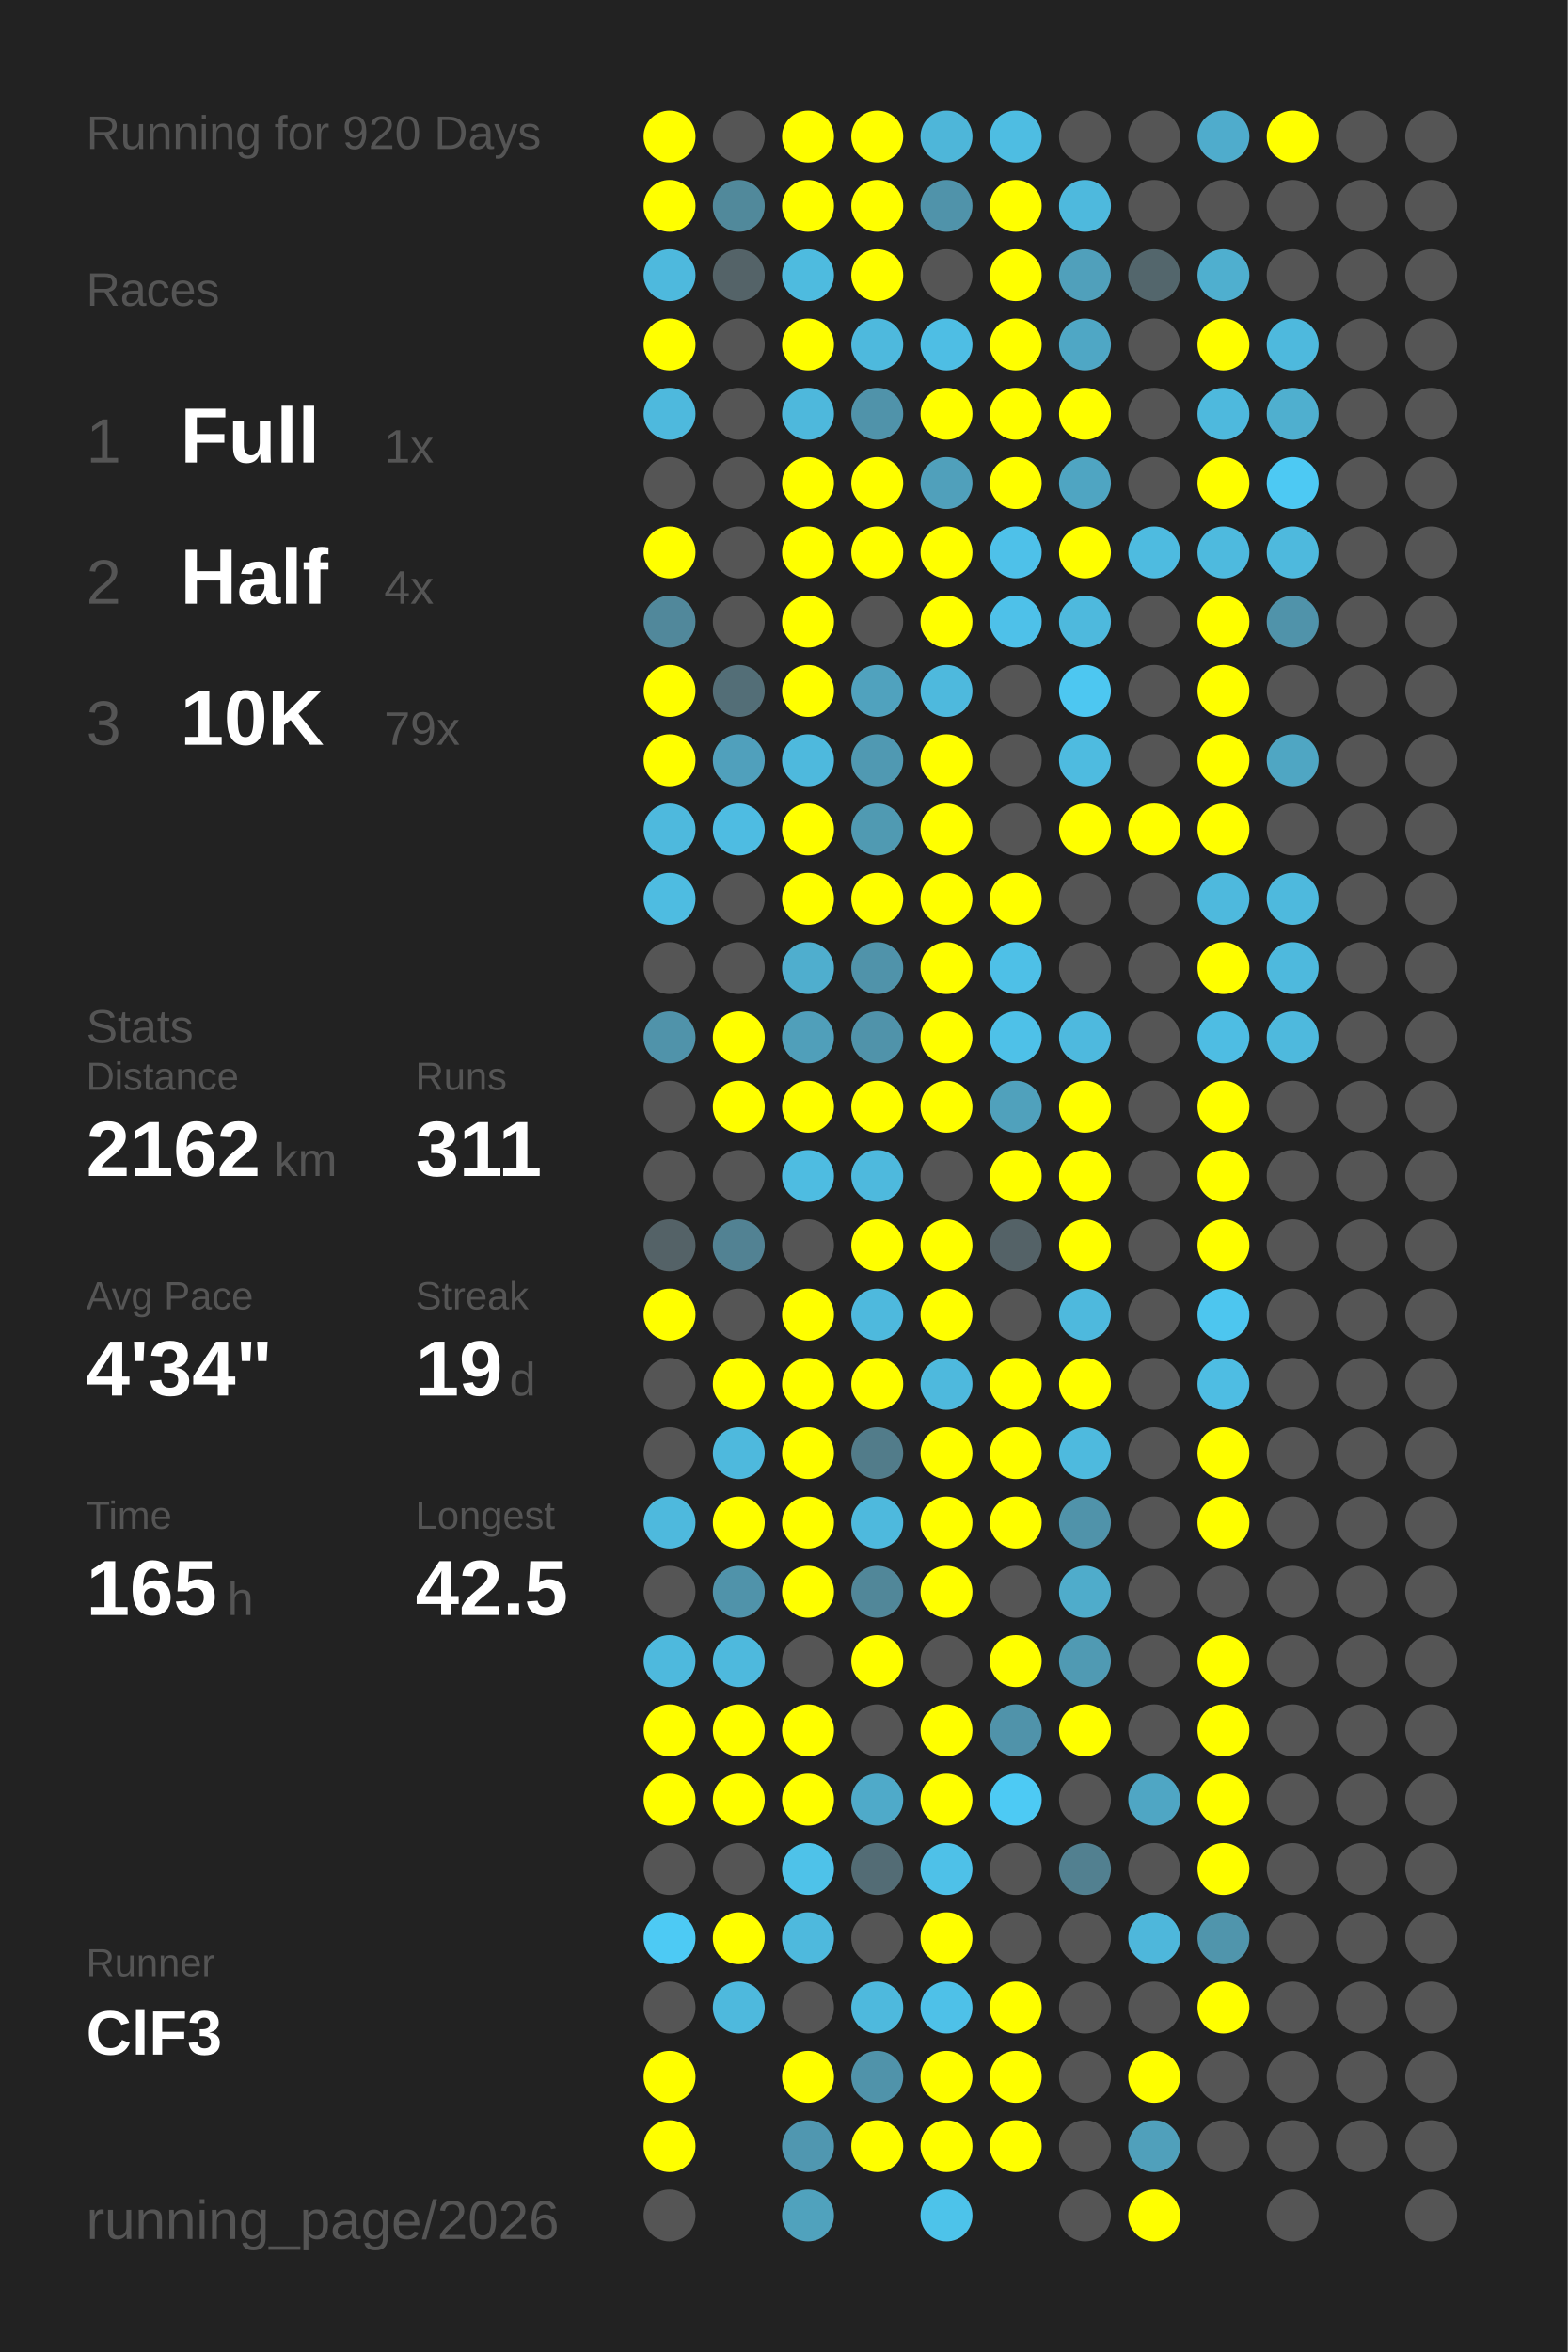
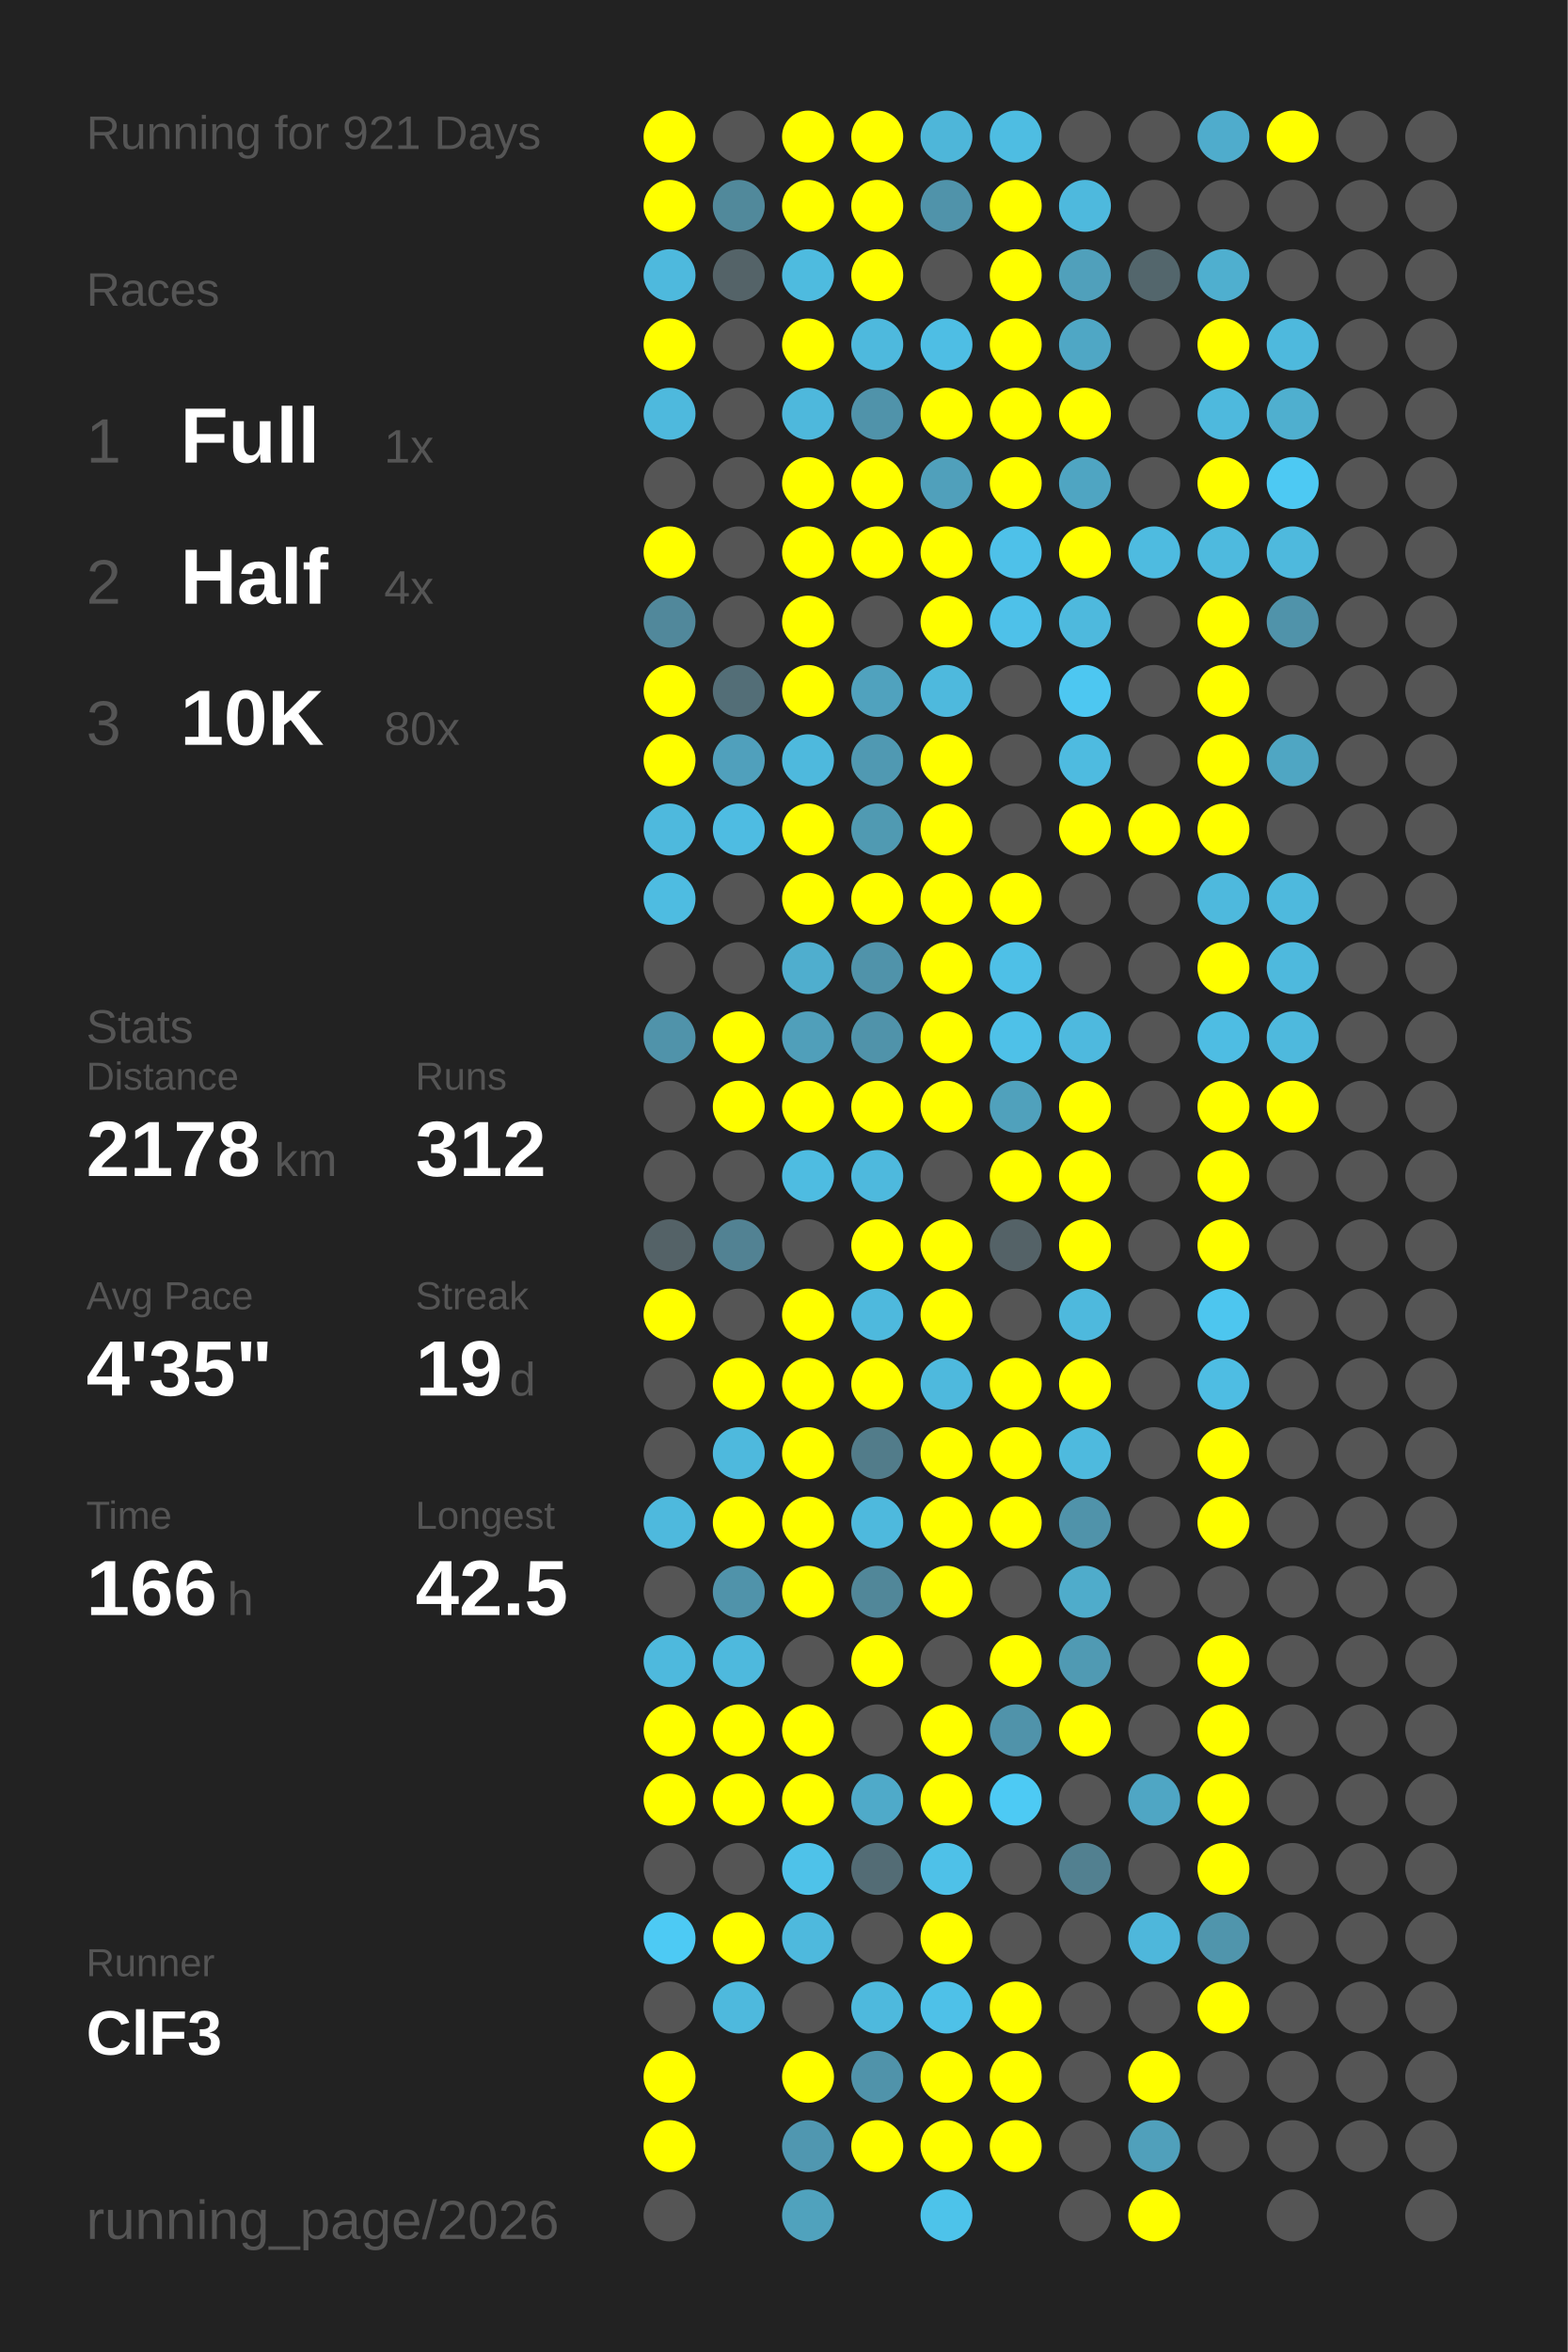
<svg xmlns="http://www.w3.org/2000/svg" baseProfile="full" height="300mm" version="1.1" viewBox="0,0,200,300" width="200mm">
  <defs />
  <rect fill="#222222" height="300" width="200" x="0" y="0" />
-   <text fill="#555555" style="font-size:6px; font-family:Arial;" x="11" y="19">Running for 920 Days</text>
+   <text fill="#555555" style="font-size:6px; font-family:Arial;" x="11" y="19">Running for 921 Days</text>
  <text fill="#555555" style="font-size:6px; font-family:Arial;" x="11" y="39">Races</text>
  <text fill="#555555" style="font-size:8px; font-family:Arial;" x="11" y="59">1</text>
  <text fill="#FFFFFF" style="font-size:10px; font-family:Arial; font-weight:bold;" x="23" y="59">Full</text>
  <text fill="#555555" style="font-size:6px; font-family:Arial;" x="49" y="59">1x</text>
  <text fill="#555555" style="font-size:8px; font-family:Arial;" x="11" y="77">2</text>
  <text fill="#FFFFFF" style="font-size:10px; font-family:Arial; font-weight:bold;" x="23" y="77">Half</text>
  <text fill="#555555" style="font-size:6px; font-family:Arial;" x="49" y="77">4x</text>
  <text fill="#555555" style="font-size:8px; font-family:Arial;" x="11" y="95">3</text>
  <text fill="#FFFFFF" style="font-size:10px; font-family:Arial; font-weight:bold;" x="23" y="95">10K</text>
-   <text fill="#555555" style="font-size:6px; font-family:Arial;" x="49" y="95">79x</text>
+   <text fill="#555555" style="font-size:6px; font-family:Arial;" x="49" y="95">80x</text>
  <text fill="#555555" style="font-size:6px; font-family:Arial;" x="11" y="133">Stats</text>
  <text fill="#555555" style="font-size:5px; font-family:Arial;" x="11" y="139">Distance</text>
-   <text fill="#FFFFFF" style="font-size:10px; font-family:Arial; font-weight:bold;" x="11" y="150">2162</text>
+   <text fill="#FFFFFF" style="font-size:10px; font-family:Arial; font-weight:bold;" x="11" y="150">2178</text>
  <text fill="#555555" style="font-size:6px; font-family:Arial;" x="35" y="150">km</text>
  <text fill="#555555" style="font-size:5px; font-family:Arial;" x="53" y="139">Runs</text>
-   <text fill="#FFFFFF" style="font-size:10px; font-family:Arial; font-weight:bold;" x="53" y="150">311</text>
+   <text fill="#FFFFFF" style="font-size:10px; font-family:Arial; font-weight:bold;" x="53" y="150">312</text>
  <text fill="#555555" style="font-size:5px; font-family:Arial;" x="11" y="167">Avg Pace</text>
-   <text fill="#FFFFFF" style="font-size:10px; font-family:Arial; font-weight:bold;" x="11" y="178">4'34"</text>
+   <text fill="#FFFFFF" style="font-size:10px; font-family:Arial; font-weight:bold;" x="11" y="178">4'35"</text>
  <text fill="#555555" style="font-size:5px; font-family:Arial;" x="53" y="167">Streak</text>
  <text fill="#FFFFFF" style="font-size:10px; font-family:Arial; font-weight:bold;" x="53" y="178">19</text>
  <text fill="#555555" style="font-size:6px; font-family:Arial;" x="65" y="178">d</text>
  <text fill="#555555" style="font-size:5px; font-family:Arial;" x="11" y="195">Time</text>
-   <text fill="#FFFFFF" style="font-size:10px; font-family:Arial; font-weight:bold;" x="11" y="206">165</text>
+   <text fill="#FFFFFF" style="font-size:10px; font-family:Arial; font-weight:bold;" x="11" y="206">166</text>
  <text fill="#555555" style="font-size:6px; font-family:Arial;" x="29" y="206">h</text>
  <text fill="#555555" style="font-size:5px; font-family:Arial;" x="53" y="195">Longest</text>
  <text fill="#FFFFFF" style="font-size:10px; font-family:Arial; font-weight:bold;" x="53" y="206">42.5</text>
  <text fill="#555555" style="font-size:5px; font-family:Arial;" x="11" y="252.065">Runner</text>
  <text fill="#FFFFFF" style="font-size:8px; font-family:Arial; font-weight:bold;" x="11" y="262.065">ClF3</text>
  <text fill="#555555" style="font-size:7px; font-family:Arial;" x="11" y="285.581">running_page/2026</text>
  <circle cx="85.417" cy="17.419" fill="#FFFF00" r="3.312" />
  <circle cx="85.417" cy="26.258" fill="#FFFF00" r="3.312" />
  <circle cx="85.417" cy="35.097" fill="#4eb9dd" r="3.312" />
  <circle cx="85.417" cy="43.935" fill="#FFFF00" r="3.312" />
  <circle cx="85.417" cy="52.774" fill="#4eb9dd" r="3.312" />
  <circle cx="85.417" cy="61.613" fill="#555555" r="3.312" />
  <circle cx="85.417" cy="70.452" fill="#FFFF00" r="3.312" />
  <circle cx="85.417" cy="79.29" fill="#51889b" r="3.312" />
  <circle cx="85.417" cy="88.129" fill="#FFFF00" r="3.312" />
  <circle cx="85.417" cy="96.968" fill="#FFFF00" r="3.312" />
  <circle cx="85.417" cy="105.806" fill="#4eb9dd" r="3.312" />
  <circle cx="85.417" cy="114.645" fill="#4ebce1" r="3.312" />
  <circle cx="85.417" cy="123.484" fill="#555555" r="3.312" />
  <circle cx="85.417" cy="132.323" fill="#5093aa" r="3.312" />
  <circle cx="85.417" cy="141.161" fill="#555555" r="3.312" />
  <circle cx="85.417" cy="150" fill="#555555" r="3.312" />
  <circle cx="85.417" cy="158.839" fill="#546267" r="3.312" />
  <circle cx="85.417" cy="167.677" fill="#FFFF00" r="3.312" />
  <circle cx="85.417" cy="176.516" fill="#555555" r="3.312" />
  <circle cx="85.417" cy="185.355" fill="#555555" r="3.312" />
  <circle cx="85.417" cy="194.194" fill="#4eb9dd" r="3.312" />
  <circle cx="85.417" cy="203.032" fill="#555555" r="3.312" />
  <circle cx="85.417" cy="211.871" fill="#4eb9dd" r="3.312" />
  <circle cx="85.417" cy="220.71" fill="#FFFF00" r="3.312" />
  <circle cx="85.417" cy="229.548" fill="#FFFF00" r="3.312" />
  <circle cx="85.417" cy="238.387" fill="#555555" r="3.312" />
  <circle cx="85.417" cy="247.226" fill="#4dcaf4" r="3.312" />
  <circle cx="85.417" cy="256.065" fill="#555555" r="3.312" />
  <circle cx="85.417" cy="264.903" fill="#FFFF00" r="3.312" />
  <circle cx="85.417" cy="273.742" fill="#FFFF00" r="3.312" />
  <circle cx="85.417" cy="282.581" fill="#555555" r="3.312" />
  <circle cx="94.25" cy="17.419" fill="#555555" r="3.312" />
  <circle cx="94.25" cy="26.258" fill="#51899b" r="3.312" />
  <circle cx="94.25" cy="35.097" fill="#546368" r="3.312" />
  <circle cx="94.25" cy="43.935" fill="#555555" r="3.312" />
  <circle cx="94.25" cy="52.774" fill="#555555" r="3.312" />
  <circle cx="94.25" cy="61.613" fill="#555555" r="3.312" />
  <circle cx="94.25" cy="70.452" fill="#555555" r="3.312" />
  <circle cx="94.25" cy="79.29" fill="#555555" r="3.312" />
  <circle cx="94.25" cy="88.129" fill="#536e77" r="3.312" />
  <circle cx="94.25" cy="96.968" fill="#50a0bc" r="3.312" />
  <circle cx="94.25" cy="105.806" fill="#4ebce2" r="3.312" />
  <circle cx="94.25" cy="114.645" fill="#555555" r="3.312" />
  <circle cx="94.25" cy="123.484" fill="#555555" r="3.312" />
  <circle cx="94.25" cy="132.323" fill="#FFFF00" r="3.312" />
  <circle cx="94.25" cy="141.161" fill="#FFFF00" r="3.312" />
  <circle cx="94.25" cy="150" fill="#555555" r="3.312" />
  <circle cx="94.25" cy="158.839" fill="#528293" r="3.312" />
  <circle cx="94.25" cy="167.677" fill="#555555" r="3.312" />
  <circle cx="94.25" cy="176.516" fill="#FFFF00" r="3.312" />
  <circle cx="94.25" cy="185.355" fill="#4eb9dd" r="3.312" />
  <circle cx="94.25" cy="194.194" fill="#FFFF00" r="3.312" />
  <circle cx="94.25" cy="203.032" fill="#5093aa" r="3.312" />
  <circle cx="94.25" cy="211.871" fill="#4eb9dd" r="3.312" />
  <circle cx="94.25" cy="220.71" fill="#FFFF00" r="3.312" />
  <circle cx="94.25" cy="229.548" fill="#FFFF00" r="3.312" />
  <circle cx="94.25" cy="238.387" fill="#555555" r="3.312" />
  <circle cx="94.25" cy="247.226" fill="#FFFF00" r="3.312" />
  <circle cx="94.25" cy="256.065" fill="#4eb9dd" r="3.312" />
  <circle cx="103.083" cy="17.419" fill="#FFFF00" r="3.312" />
  <circle cx="103.083" cy="26.258" fill="#FFFF00" r="3.312" />
  <circle cx="103.083" cy="35.097" fill="#4ebbdf" r="3.312" />
  <circle cx="103.083" cy="43.935" fill="#FFFF00" r="3.312" />
  <circle cx="103.083" cy="52.774" fill="#4eb8dc" r="3.312" />
  <circle cx="103.083" cy="61.613" fill="#FFFF00" r="3.312" />
  <circle cx="103.083" cy="70.452" fill="#FFFF00" r="3.312" />
  <circle cx="103.083" cy="79.29" fill="#FFFF00" r="3.312" />
  <circle cx="103.083" cy="88.129" fill="#FFFF00" r="3.312" />
  <circle cx="103.083" cy="96.968" fill="#4eb9dd" r="3.312" />
  <circle cx="103.083" cy="105.806" fill="#FFFF00" r="3.312" />
  <circle cx="103.083" cy="114.645" fill="#FFFF00" r="3.312" />
  <circle cx="103.083" cy="123.484" fill="#4faece" r="3.312" />
  <circle cx="103.083" cy="132.323" fill="#509fba" r="3.312" />
  <circle cx="103.083" cy="141.161" fill="#FFFF00" r="3.312" />
  <circle cx="103.083" cy="150" fill="#4ebce1" r="3.312" />
  <circle cx="103.083" cy="158.839" fill="#555555" r="3.312" />
  <circle cx="103.083" cy="167.677" fill="#FFFF00" r="3.312" />
  <circle cx="103.083" cy="176.516" fill="#FFFF00" r="3.312" />
  <circle cx="103.083" cy="185.355" fill="#FFFF00" r="3.312" />
  <circle cx="103.083" cy="194.194" fill="#FFFF00" r="3.312" />
  <circle cx="103.083" cy="203.032" fill="#FFFF00" r="3.312" />
  <circle cx="103.083" cy="211.871" fill="#555555" r="3.312" />
  <circle cx="103.083" cy="220.71" fill="#FFFF00" r="3.312" />
  <circle cx="103.083" cy="229.548" fill="#FFFF00" r="3.312" />
  <circle cx="103.083" cy="238.387" fill="#4ec2e9" r="3.312" />
  <circle cx="103.083" cy="247.226" fill="#4eb9dd" r="3.312" />
  <circle cx="103.083" cy="256.065" fill="#555555" r="3.312" />
  <circle cx="103.083" cy="264.903" fill="#FFFF00" r="3.312" />
  <circle cx="103.083" cy="273.742" fill="#5097b0" r="3.312" />
  <circle cx="103.083" cy="282.581" fill="#50a2bd" r="3.312" />
  <circle cx="111.917" cy="17.419" fill="#FFFF00" r="3.312" />
  <circle cx="111.917" cy="26.258" fill="#FFFF00" r="3.312" />
  <circle cx="111.917" cy="35.097" fill="#FFFF00" r="3.312" />
  <circle cx="111.917" cy="43.935" fill="#4eb9dd" r="3.312" />
  <circle cx="111.917" cy="52.774" fill="#5093aa" r="3.312" />
  <circle cx="111.917" cy="61.613" fill="#FFFF00" r="3.312" />
  <circle cx="111.917" cy="70.452" fill="#FFFF00" r="3.312" />
  <circle cx="111.917" cy="79.29" fill="#555555" r="3.312" />
  <circle cx="111.917" cy="88.129" fill="#50a2be" r="3.312" />
  <circle cx="111.917" cy="96.968" fill="#5099b2" r="3.312" />
  <circle cx="111.917" cy="105.806" fill="#509ab2" r="3.312" />
  <circle cx="111.917" cy="114.645" fill="#FFFF00" r="3.312" />
  <circle cx="111.917" cy="123.484" fill="#5093aa" r="3.312" />
  <circle cx="111.917" cy="132.323" fill="#5093aa" r="3.312" />
  <circle cx="111.917" cy="141.161" fill="#FFFF00" r="3.312" />
  <circle cx="111.917" cy="150" fill="#4eb9dd" r="3.312" />
  <circle cx="111.917" cy="158.839" fill="#FFFF00" r="3.312" />
  <circle cx="111.917" cy="167.677" fill="#4eb9dd" r="3.312" />
  <circle cx="111.917" cy="176.516" fill="#FFFF00" r="3.312" />
  <circle cx="111.917" cy="185.355" fill="#527c8a" r="3.312" />
  <circle cx="111.917" cy="194.194" fill="#4eb9dd" r="3.312" />
  <circle cx="111.917" cy="203.032" fill="#518799" r="3.312" />
  <circle cx="111.917" cy="211.871" fill="#FFFF00" r="3.312" />
  <circle cx="111.917" cy="220.71" fill="#555555" r="3.312" />
  <circle cx="111.917" cy="229.548" fill="#4faac9" r="3.312" />
  <circle cx="111.917" cy="238.387" fill="#536c75" r="3.312" />
  <circle cx="111.917" cy="247.226" fill="#555555" r="3.312" />
  <circle cx="111.917" cy="256.065" fill="#4eb9dd" r="3.312" />
  <circle cx="111.917" cy="264.903" fill="#5093aa" r="3.312" />
  <circle cx="111.917" cy="273.742" fill="#FFFF00" r="3.312" />
  <circle cx="120.75" cy="17.419" fill="#4eb6d9" r="3.312" />
  <circle cx="120.75" cy="26.258" fill="#5093aa" r="3.312" />
  <circle cx="120.75" cy="35.097" fill="#555555" r="3.312" />
  <circle cx="120.75" cy="43.935" fill="#4ebee4" r="3.312" />
  <circle cx="120.75" cy="52.774" fill="#FFFF00" r="3.312" />
  <circle cx="120.75" cy="61.613" fill="#50a0bb" r="3.312" />
  <circle cx="120.75" cy="70.452" fill="#FFFF00" r="3.312" />
  <circle cx="120.75" cy="79.29" fill="#FFFF00" r="3.312" />
  <circle cx="120.75" cy="88.129" fill="#4eb9dd" r="3.312" />
  <circle cx="120.75" cy="96.968" fill="#FFFF00" r="3.312" />
  <circle cx="120.75" cy="105.806" fill="#FFFF00" r="3.312" />
  <circle cx="120.75" cy="114.645" fill="#FFFF00" r="3.312" />
  <circle cx="120.75" cy="123.484" fill="#FFFF00" r="3.312" />
  <circle cx="120.75" cy="132.323" fill="#FFFF00" r="3.312" />
  <circle cx="120.75" cy="141.161" fill="#FFFF00" r="3.312" />
  <circle cx="120.75" cy="150" fill="#555555" r="3.312" />
  <circle cx="120.75" cy="158.839" fill="#FFFF00" r="3.312" />
  <circle cx="120.75" cy="167.677" fill="#FFFF00" r="3.312" />
  <circle cx="120.75" cy="176.516" fill="#4eb9dd" r="3.312" />
  <circle cx="120.75" cy="185.355" fill="#FFFF00" r="3.312" />
  <circle cx="120.75" cy="194.194" fill="#FFFF00" r="3.312" />
  <circle cx="120.75" cy="203.032" fill="#FFFF00" r="3.312" />
  <circle cx="120.75" cy="211.871" fill="#555555" r="3.312" />
  <circle cx="120.75" cy="220.71" fill="#FFFF00" r="3.312" />
  <circle cx="120.75" cy="229.548" fill="#FFFF00" r="3.312" />
  <circle cx="120.75" cy="238.387" fill="#4ec1e8" r="3.312" />
  <circle cx="120.75" cy="247.226" fill="#FFFF00" r="3.312" />
  <circle cx="120.75" cy="256.065" fill="#4ec1e8" r="3.312" />
  <circle cx="120.75" cy="264.903" fill="#FFFF00" r="3.312" />
  <circle cx="120.75" cy="273.742" fill="#FFFF00" r="3.312" />
  <circle cx="120.75" cy="282.581" fill="#4dc3ea" r="3.312" />
  <circle cx="129.583" cy="17.419" fill="#4ebde2" r="3.312" />
  <circle cx="129.583" cy="26.258" fill="#FFFF00" r="3.312" />
  <circle cx="129.583" cy="35.097" fill="#FFFF00" r="3.312" />
  <circle cx="129.583" cy="43.935" fill="#FFFF00" r="3.312" />
  <circle cx="129.583" cy="52.774" fill="#FFFF00" r="3.312" />
  <circle cx="129.583" cy="61.613" fill="#FFFF00" r="3.312" />
  <circle cx="129.583" cy="70.452" fill="#4ec1e9" r="3.312" />
  <circle cx="129.583" cy="79.29" fill="#4ec1e9" r="3.312" />
  <circle cx="129.583" cy="88.129" fill="#555555" r="3.312" />
  <circle cx="129.583" cy="96.968" fill="#555555" r="3.312" />
  <circle cx="129.583" cy="105.806" fill="#555555" r="3.312" />
  <circle cx="129.583" cy="114.645" fill="#FFFF00" r="3.312" />
  <circle cx="129.583" cy="123.484" fill="#4ec0e7" r="3.312" />
  <circle cx="129.583" cy="132.323" fill="#4ec1e8" r="3.312" />
  <circle cx="129.583" cy="141.161" fill="#50a1bc" r="3.312" />
  <circle cx="129.583" cy="150" fill="#FFFF00" r="3.312" />
  <circle cx="129.583" cy="158.839" fill="#546267" r="3.312" />
  <circle cx="129.583" cy="167.677" fill="#555555" r="3.312" />
  <circle cx="129.583" cy="176.516" fill="#FFFF00" r="3.312" />
  <circle cx="129.583" cy="185.355" fill="#FFFF00" r="3.312" />
  <circle cx="129.583" cy="194.194" fill="#FFFF00" r="3.312" />
  <circle cx="129.583" cy="203.032" fill="#555555" r="3.312" />
  <circle cx="129.583" cy="211.871" fill="#FFFF00" r="3.312" />
  <circle cx="129.583" cy="220.71" fill="#5093aa" r="3.312" />
  <circle cx="129.583" cy="229.548" fill="#4dcaf4" r="3.312" />
  <circle cx="129.583" cy="238.387" fill="#555555" r="3.312" />
  <circle cx="129.583" cy="247.226" fill="#555555" r="3.312" />
  <circle cx="129.583" cy="256.065" fill="#FFFF00" r="3.312" />
  <circle cx="129.583" cy="264.903" fill="#FFFF00" r="3.312" />
  <circle cx="129.583" cy="273.742" fill="#FFFF00" r="3.312" />
  <circle cx="138.417" cy="17.419" fill="#555555" r="3.312" />
  <circle cx="138.417" cy="26.258" fill="#4eb9dd" r="3.312" />
  <circle cx="138.417" cy="35.097" fill="#50a0bb" r="3.312" />
  <circle cx="138.417" cy="43.935" fill="#4fa7c5" r="3.312" />
  <circle cx="138.417" cy="52.774" fill="#FFFF00" r="3.312" />
  <circle cx="138.417" cy="61.613" fill="#4fa5c2" r="3.312" />
  <circle cx="138.417" cy="70.452" fill="#FFFF00" r="3.312" />
  <circle cx="138.417" cy="79.29" fill="#4eb9dd" r="3.312" />
  <circle cx="138.417" cy="88.129" fill="#4dc7f1" r="3.312" />
  <circle cx="138.417" cy="96.968" fill="#4ebbe0" r="3.312" />
  <circle cx="138.417" cy="105.806" fill="#FFFF00" r="3.312" />
  <circle cx="138.417" cy="114.645" fill="#555555" r="3.312" />
  <circle cx="138.417" cy="123.484" fill="#555555" r="3.312" />
  <circle cx="138.417" cy="132.323" fill="#4eb9de" r="3.312" />
  <circle cx="138.417" cy="141.161" fill="#FFFF00" r="3.312" />
  <circle cx="138.417" cy="150" fill="#FFFF00" r="3.312" />
  <circle cx="138.417" cy="158.839" fill="#FFFF00" r="3.312" />
  <circle cx="138.417" cy="167.677" fill="#4eb9dd" r="3.312" />
  <circle cx="138.417" cy="176.516" fill="#FFFF00" r="3.312" />
  <circle cx="138.417" cy="185.355" fill="#4ebade" r="3.312" />
  <circle cx="138.417" cy="194.194" fill="#5093aa" r="3.312" />
  <circle cx="138.417" cy="203.032" fill="#4faccb" r="3.312" />
  <circle cx="138.417" cy="211.871" fill="#509ab3" r="3.312" />
  <circle cx="138.417" cy="220.71" fill="#FFFF00" r="3.312" />
  <circle cx="138.417" cy="229.548" fill="#555555" r="3.312" />
  <circle cx="138.417" cy="238.387" fill="#528090" r="3.312" />
  <circle cx="138.417" cy="247.226" fill="#555555" r="3.312" />
  <circle cx="138.417" cy="256.065" fill="#555555" r="3.312" />
  <circle cx="138.417" cy="264.903" fill="#555555" r="3.312" />
  <circle cx="138.417" cy="273.742" fill="#555555" r="3.312" />
  <circle cx="138.417" cy="282.581" fill="#555555" r="3.312" />
  <circle cx="147.25" cy="17.419" fill="#555555" r="3.312" />
  <circle cx="147.25" cy="26.258" fill="#555555" r="3.312" />
  <circle cx="147.25" cy="35.097" fill="#53666c" r="3.312" />
  <circle cx="147.25" cy="43.935" fill="#555555" r="3.312" />
  <circle cx="147.25" cy="52.774" fill="#555555" r="3.312" />
  <circle cx="147.25" cy="61.613" fill="#555555" r="3.312" />
  <circle cx="147.25" cy="70.452" fill="#4ebbe0" r="3.312" />
  <circle cx="147.25" cy="79.29" fill="#555555" r="3.312" />
  <circle cx="147.25" cy="88.129" fill="#555555" r="3.312" />
  <circle cx="147.25" cy="96.968" fill="#555555" r="3.312" />
  <circle cx="147.25" cy="105.806" fill="#FFFF00" r="3.312" />
  <circle cx="147.25" cy="114.645" fill="#555555" r="3.312" />
  <circle cx="147.25" cy="123.484" fill="#555555" r="3.312" />
  <circle cx="147.25" cy="132.323" fill="#555555" r="3.312" />
  <circle cx="147.25" cy="141.161" fill="#555555" r="3.312" />
  <circle cx="147.25" cy="150" fill="#555555" r="3.312" />
  <circle cx="147.25" cy="158.839" fill="#555555" r="3.312" />
  <circle cx="147.25" cy="167.677" fill="#555555" r="3.312" />
  <circle cx="147.25" cy="176.516" fill="#555555" r="3.312" />
  <circle cx="147.25" cy="185.355" fill="#555555" r="3.312" />
  <circle cx="147.25" cy="194.194" fill="#555555" r="3.312" />
  <circle cx="147.25" cy="203.032" fill="#555555" r="3.312" />
  <circle cx="147.25" cy="211.871" fill="#555555" r="3.312" />
  <circle cx="147.25" cy="220.71" fill="#555555" r="3.312" />
  <circle cx="147.25" cy="229.548" fill="#4fa6c4" r="3.312" />
  <circle cx="147.25" cy="238.387" fill="#555555" r="3.312" />
  <circle cx="147.25" cy="247.226" fill="#4eb7db" r="3.312" />
  <circle cx="147.25" cy="256.065" fill="#555555" r="3.312" />
  <circle cx="147.25" cy="264.903" fill="#FFFF00" r="3.312" />
  <circle cx="147.25" cy="273.742" fill="#50a0bb" r="3.312" />
  <circle cx="147.25" cy="282.581" fill="#FFFF00" r="3.312" />
  <circle cx="156.083" cy="17.419" fill="#4faccc" r="3.312" />
  <circle cx="156.083" cy="26.258" fill="#555555" r="3.312" />
  <circle cx="156.083" cy="35.097" fill="#4fafcf" r="3.312" />
  <circle cx="156.083" cy="43.935" fill="#FFFF00" r="3.312" />
  <circle cx="156.083" cy="52.774" fill="#4eb9dd" r="3.312" />
  <circle cx="156.083" cy="61.613" fill="#FFFF00" r="3.312" />
  <circle cx="156.083" cy="70.452" fill="#4ebade" r="3.312" />
  <circle cx="156.083" cy="79.29" fill="#FFFF00" r="3.312" />
  <circle cx="156.083" cy="88.129" fill="#FFFF00" r="3.312" />
  <circle cx="156.083" cy="96.968" fill="#FFFF00" r="3.312" />
  <circle cx="156.083" cy="105.806" fill="#FFFF00" r="3.312" />
  <circle cx="156.083" cy="114.645" fill="#4eb9dd" r="3.312" />
  <circle cx="156.083" cy="123.484" fill="#FFFF00" r="3.312" />
  <circle cx="156.083" cy="132.323" fill="#4ebde3" r="3.312" />
  <circle cx="156.083" cy="141.161" fill="#FFFF00" r="3.312" />
  <circle cx="156.083" cy="150" fill="#FFFF00" r="3.312" />
  <circle cx="156.083" cy="158.839" fill="#FFFF00" r="3.312" />
  <circle cx="156.083" cy="167.677" fill="#4dc6ef" r="3.312" />
  <circle cx="156.083" cy="176.516" fill="#4ebde3" r="3.312" />
  <circle cx="156.083" cy="185.355" fill="#FFFF00" r="3.312" />
  <circle cx="156.083" cy="194.194" fill="#FFFF00" r="3.312" />
  <circle cx="156.083" cy="203.032" fill="#555555" r="3.312" />
  <circle cx="156.083" cy="211.871" fill="#FFFF00" r="3.312" />
  <circle cx="156.083" cy="220.71" fill="#FFFF00" r="3.312" />
  <circle cx="156.083" cy="229.548" fill="#FFFF00" r="3.312" />
  <circle cx="156.083" cy="238.387" fill="#FFFF00" r="3.312" />
  <circle cx="156.083" cy="247.226" fill="#5095ac" r="3.312" />
  <circle cx="156.083" cy="256.065" fill="#FFFF00" r="3.312" />
  <circle cx="156.083" cy="264.903" fill="#555555" r="3.312" />
  <circle cx="156.083" cy="273.742" fill="#555555" r="3.312" />
  <circle cx="164.917" cy="17.419" fill="#FFFF00" r="3.312" />
  <circle cx="164.917" cy="26.258" fill="#555555" r="3.312" />
  <circle cx="164.917" cy="35.097" fill="#555555" r="3.312" />
  <circle cx="164.917" cy="43.935" fill="#4eb9dd" r="3.312" />
  <circle cx="164.917" cy="52.774" fill="#4fafcf" r="3.312" />
  <circle cx="164.917" cy="61.613" fill="#4dc9f3" r="3.312" />
  <circle cx="164.917" cy="70.452" fill="#4eb9dd" r="3.312" />
  <circle cx="164.917" cy="79.29" fill="#5093aa" r="3.312" />
  <circle cx="164.917" cy="88.129" fill="#555555" r="3.312" />
  <circle cx="164.917" cy="96.968" fill="#4fa6c3" r="3.312" />
  <circle cx="164.917" cy="105.806" fill="#555555" r="3.312" />
  <circle cx="164.917" cy="114.645" fill="#4eb9dd" r="3.312" />
  <circle cx="164.917" cy="123.484" fill="#4eb9dd" r="3.312" />
  <circle cx="164.917" cy="132.323" fill="#4eb9dd" r="3.312" />
-   <circle cx="164.917" cy="141.161" fill="#555555" r="3.312" />
+   <circle cx="164.917" cy="141.161" fill="#FFFF00" r="3.312" />
  <circle cx="164.917" cy="150" fill="#555555" r="3.312" />
  <circle cx="164.917" cy="158.839" fill="#555555" r="3.312" />
  <circle cx="164.917" cy="167.677" fill="#555555" r="3.312" />
  <circle cx="164.917" cy="176.516" fill="#555555" r="3.312" />
  <circle cx="164.917" cy="185.355" fill="#555555" r="3.312" />
  <circle cx="164.917" cy="194.194" fill="#555555" r="3.312" />
  <circle cx="164.917" cy="203.032" fill="#555555" r="3.312" />
  <circle cx="164.917" cy="211.871" fill="#555555" r="3.312" />
  <circle cx="164.917" cy="220.71" fill="#555555" r="3.312" />
  <circle cx="164.917" cy="229.548" fill="#555555" r="3.312" />
  <circle cx="164.917" cy="238.387" fill="#555555" r="3.312" />
  <circle cx="164.917" cy="247.226" fill="#555555" r="3.312" />
  <circle cx="164.917" cy="256.065" fill="#555555" r="3.312" />
  <circle cx="164.917" cy="264.903" fill="#555555" r="3.312" />
  <circle cx="164.917" cy="273.742" fill="#555555" r="3.312" />
  <circle cx="164.917" cy="282.581" fill="#555555" r="3.312" />
  <circle cx="173.75" cy="17.419" fill="#555555" r="3.312" />
  <circle cx="173.75" cy="26.258" fill="#555555" r="3.312" />
  <circle cx="173.75" cy="35.097" fill="#555555" r="3.312" />
  <circle cx="173.75" cy="43.935" fill="#555555" r="3.312" />
  <circle cx="173.75" cy="52.774" fill="#555555" r="3.312" />
  <circle cx="173.75" cy="61.613" fill="#555555" r="3.312" />
  <circle cx="173.75" cy="70.452" fill="#555555" r="3.312" />
  <circle cx="173.75" cy="79.29" fill="#555555" r="3.312" />
  <circle cx="173.75" cy="88.129" fill="#555555" r="3.312" />
  <circle cx="173.75" cy="96.968" fill="#555555" r="3.312" />
  <circle cx="173.75" cy="105.806" fill="#555555" r="3.312" />
  <circle cx="173.75" cy="114.645" fill="#555555" r="3.312" />
  <circle cx="173.75" cy="123.484" fill="#555555" r="3.312" />
  <circle cx="173.75" cy="132.323" fill="#555555" r="3.312" />
  <circle cx="173.75" cy="141.161" fill="#555555" r="3.312" />
  <circle cx="173.75" cy="150" fill="#555555" r="3.312" />
  <circle cx="173.75" cy="158.839" fill="#555555" r="3.312" />
  <circle cx="173.75" cy="167.677" fill="#555555" r="3.312" />
  <circle cx="173.75" cy="176.516" fill="#555555" r="3.312" />
  <circle cx="173.75" cy="185.355" fill="#555555" r="3.312" />
  <circle cx="173.75" cy="194.194" fill="#555555" r="3.312" />
  <circle cx="173.75" cy="203.032" fill="#555555" r="3.312" />
  <circle cx="173.75" cy="211.871" fill="#555555" r="3.312" />
  <circle cx="173.75" cy="220.71" fill="#555555" r="3.312" />
  <circle cx="173.75" cy="229.548" fill="#555555" r="3.312" />
  <circle cx="173.75" cy="238.387" fill="#555555" r="3.312" />
  <circle cx="173.75" cy="247.226" fill="#555555" r="3.312" />
  <circle cx="173.75" cy="256.065" fill="#555555" r="3.312" />
  <circle cx="173.75" cy="264.903" fill="#555555" r="3.312" />
  <circle cx="173.75" cy="273.742" fill="#555555" r="3.312" />
  <circle cx="182.583" cy="17.419" fill="#555555" r="3.312" />
  <circle cx="182.583" cy="26.258" fill="#555555" r="3.312" />
  <circle cx="182.583" cy="35.097" fill="#555555" r="3.312" />
  <circle cx="182.583" cy="43.935" fill="#555555" r="3.312" />
  <circle cx="182.583" cy="52.774" fill="#555555" r="3.312" />
  <circle cx="182.583" cy="61.613" fill="#555555" r="3.312" />
  <circle cx="182.583" cy="70.452" fill="#555555" r="3.312" />
  <circle cx="182.583" cy="79.29" fill="#555555" r="3.312" />
  <circle cx="182.583" cy="88.129" fill="#555555" r="3.312" />
  <circle cx="182.583" cy="96.968" fill="#555555" r="3.312" />
  <circle cx="182.583" cy="105.806" fill="#555555" r="3.312" />
  <circle cx="182.583" cy="114.645" fill="#555555" r="3.312" />
  <circle cx="182.583" cy="123.484" fill="#555555" r="3.312" />
  <circle cx="182.583" cy="132.323" fill="#555555" r="3.312" />
  <circle cx="182.583" cy="141.161" fill="#555555" r="3.312" />
  <circle cx="182.583" cy="150" fill="#555555" r="3.312" />
  <circle cx="182.583" cy="158.839" fill="#555555" r="3.312" />
  <circle cx="182.583" cy="167.677" fill="#555555" r="3.312" />
  <circle cx="182.583" cy="176.516" fill="#555555" r="3.312" />
  <circle cx="182.583" cy="185.355" fill="#555555" r="3.312" />
  <circle cx="182.583" cy="194.194" fill="#555555" r="3.312" />
  <circle cx="182.583" cy="203.032" fill="#555555" r="3.312" />
  <circle cx="182.583" cy="211.871" fill="#555555" r="3.312" />
  <circle cx="182.583" cy="220.71" fill="#555555" r="3.312" />
  <circle cx="182.583" cy="229.548" fill="#555555" r="3.312" />
  <circle cx="182.583" cy="238.387" fill="#555555" r="3.312" />
  <circle cx="182.583" cy="247.226" fill="#555555" r="3.312" />
  <circle cx="182.583" cy="256.065" fill="#555555" r="3.312" />
  <circle cx="182.583" cy="264.903" fill="#555555" r="3.312" />
  <circle cx="182.583" cy="273.742" fill="#555555" r="3.312" />
  <circle cx="182.583" cy="282.581" fill="#555555" r="3.312" />
</svg>
